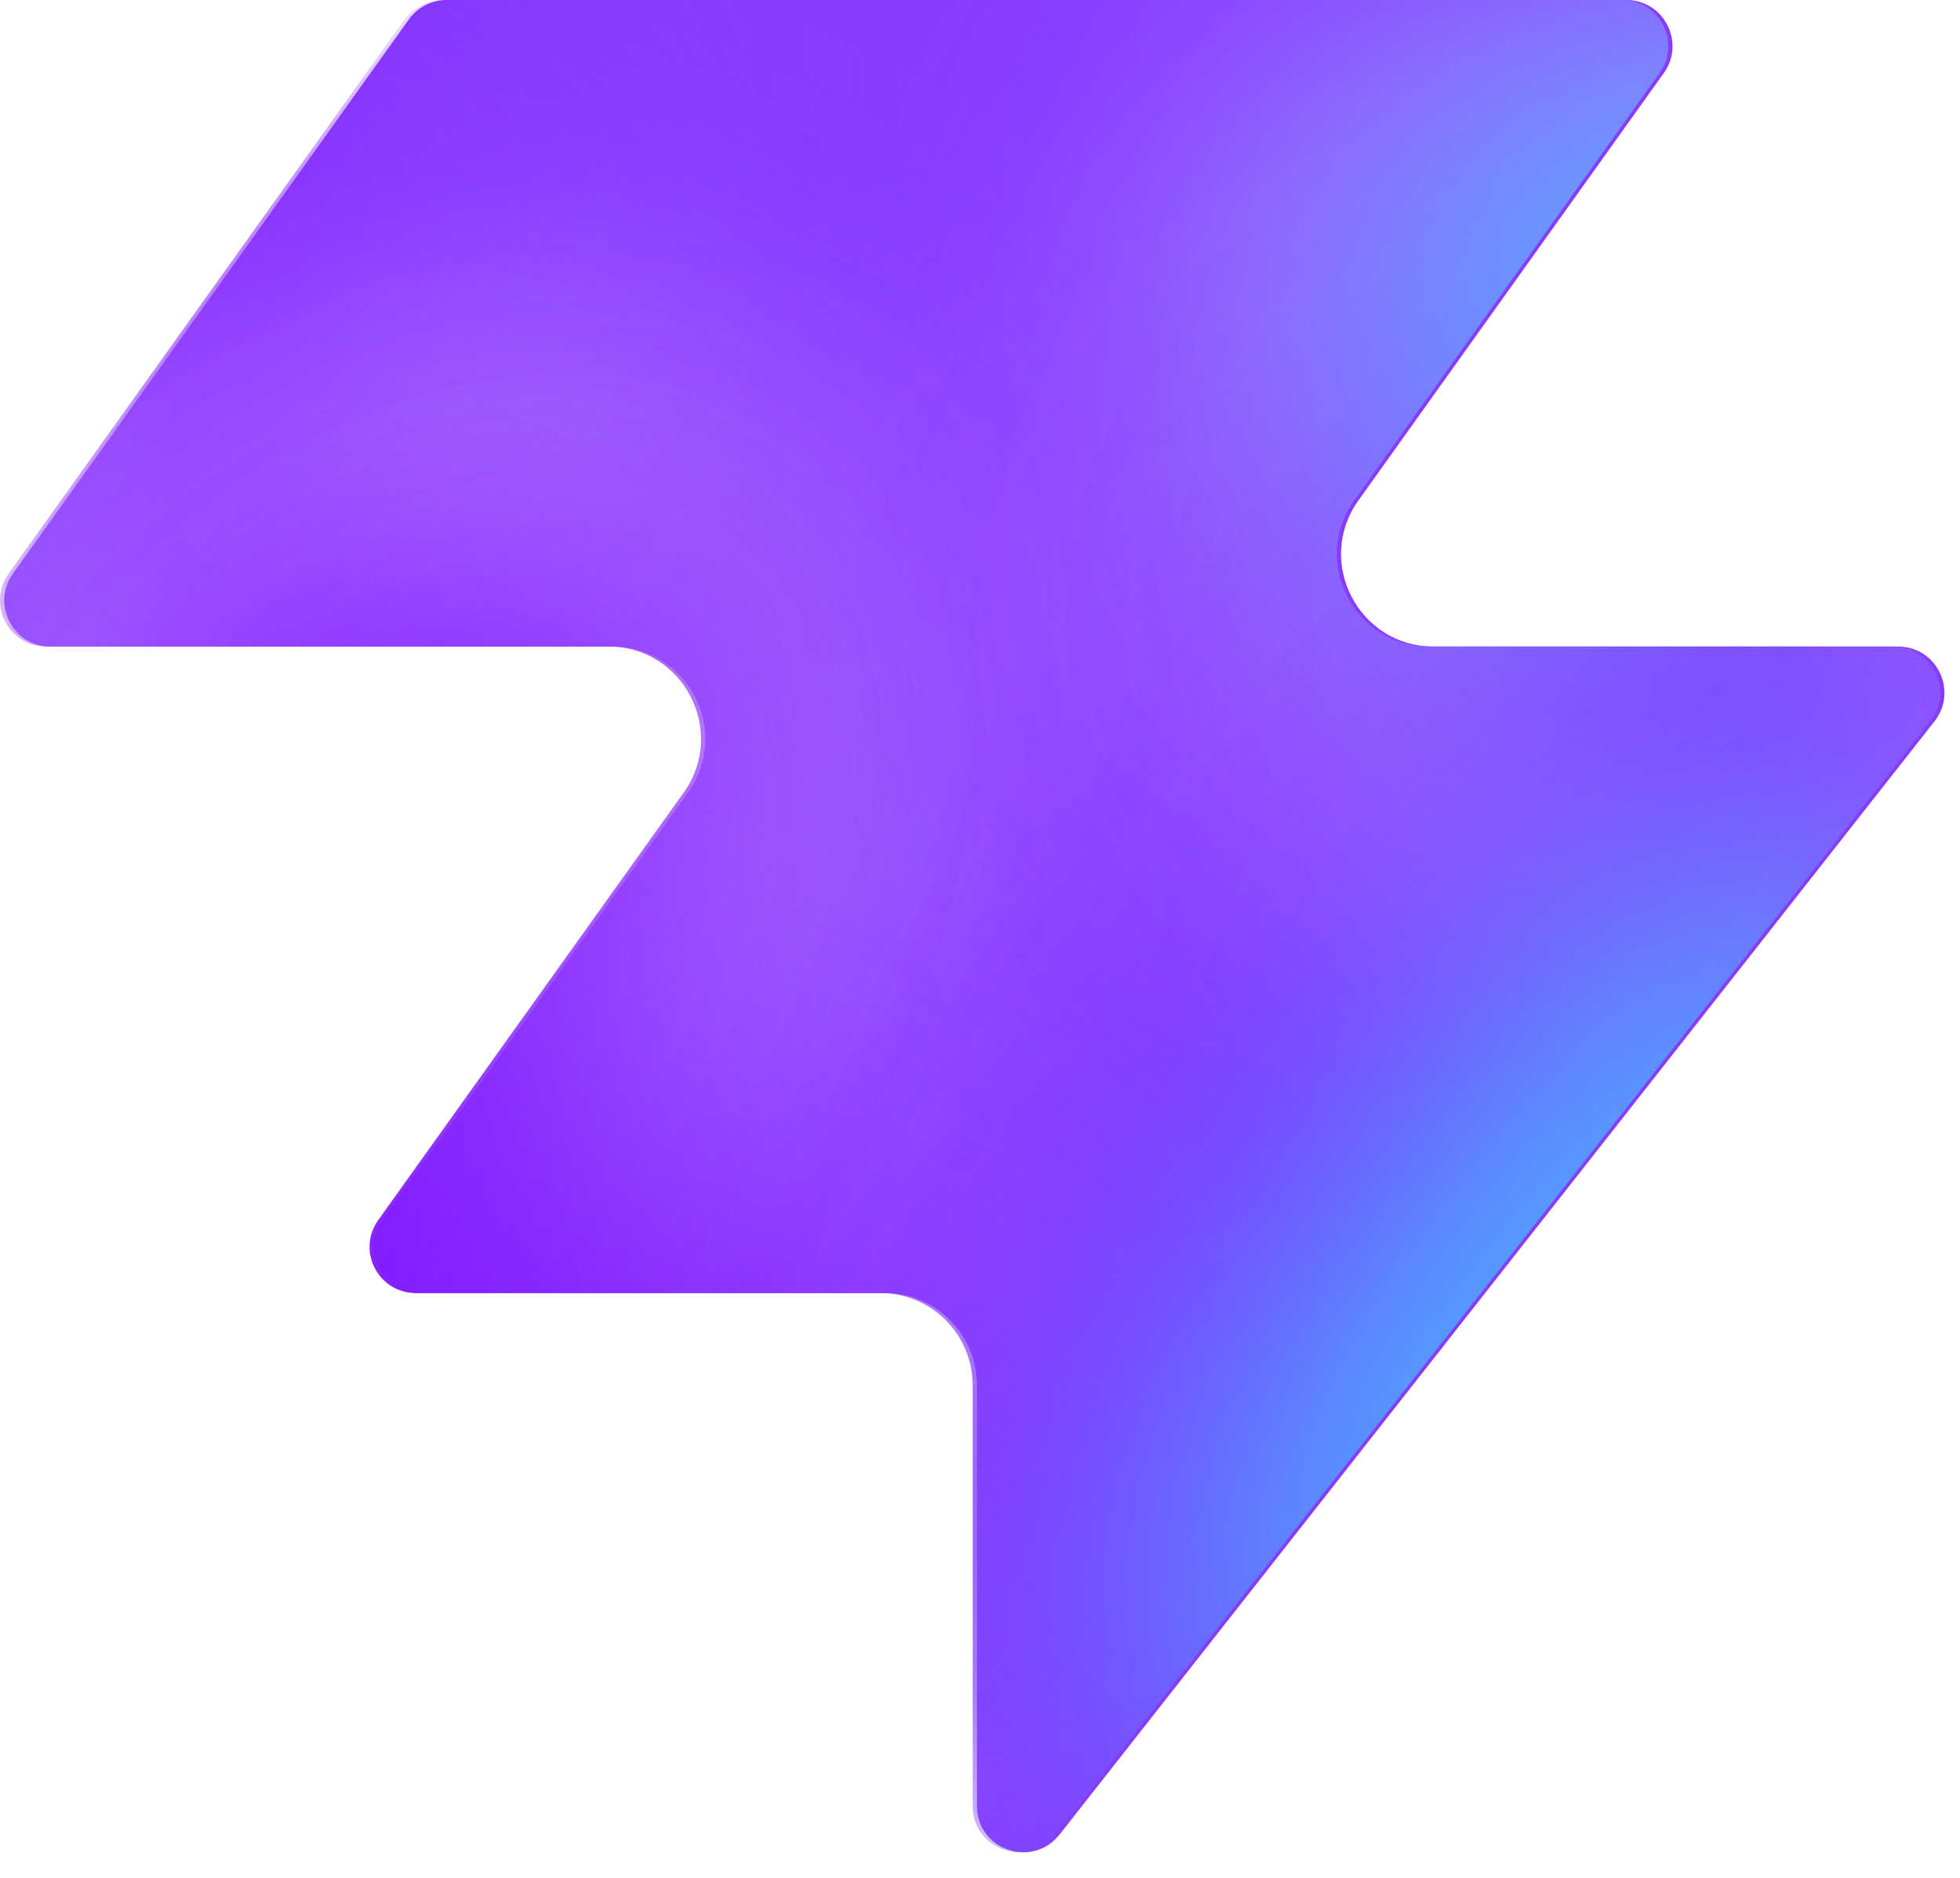
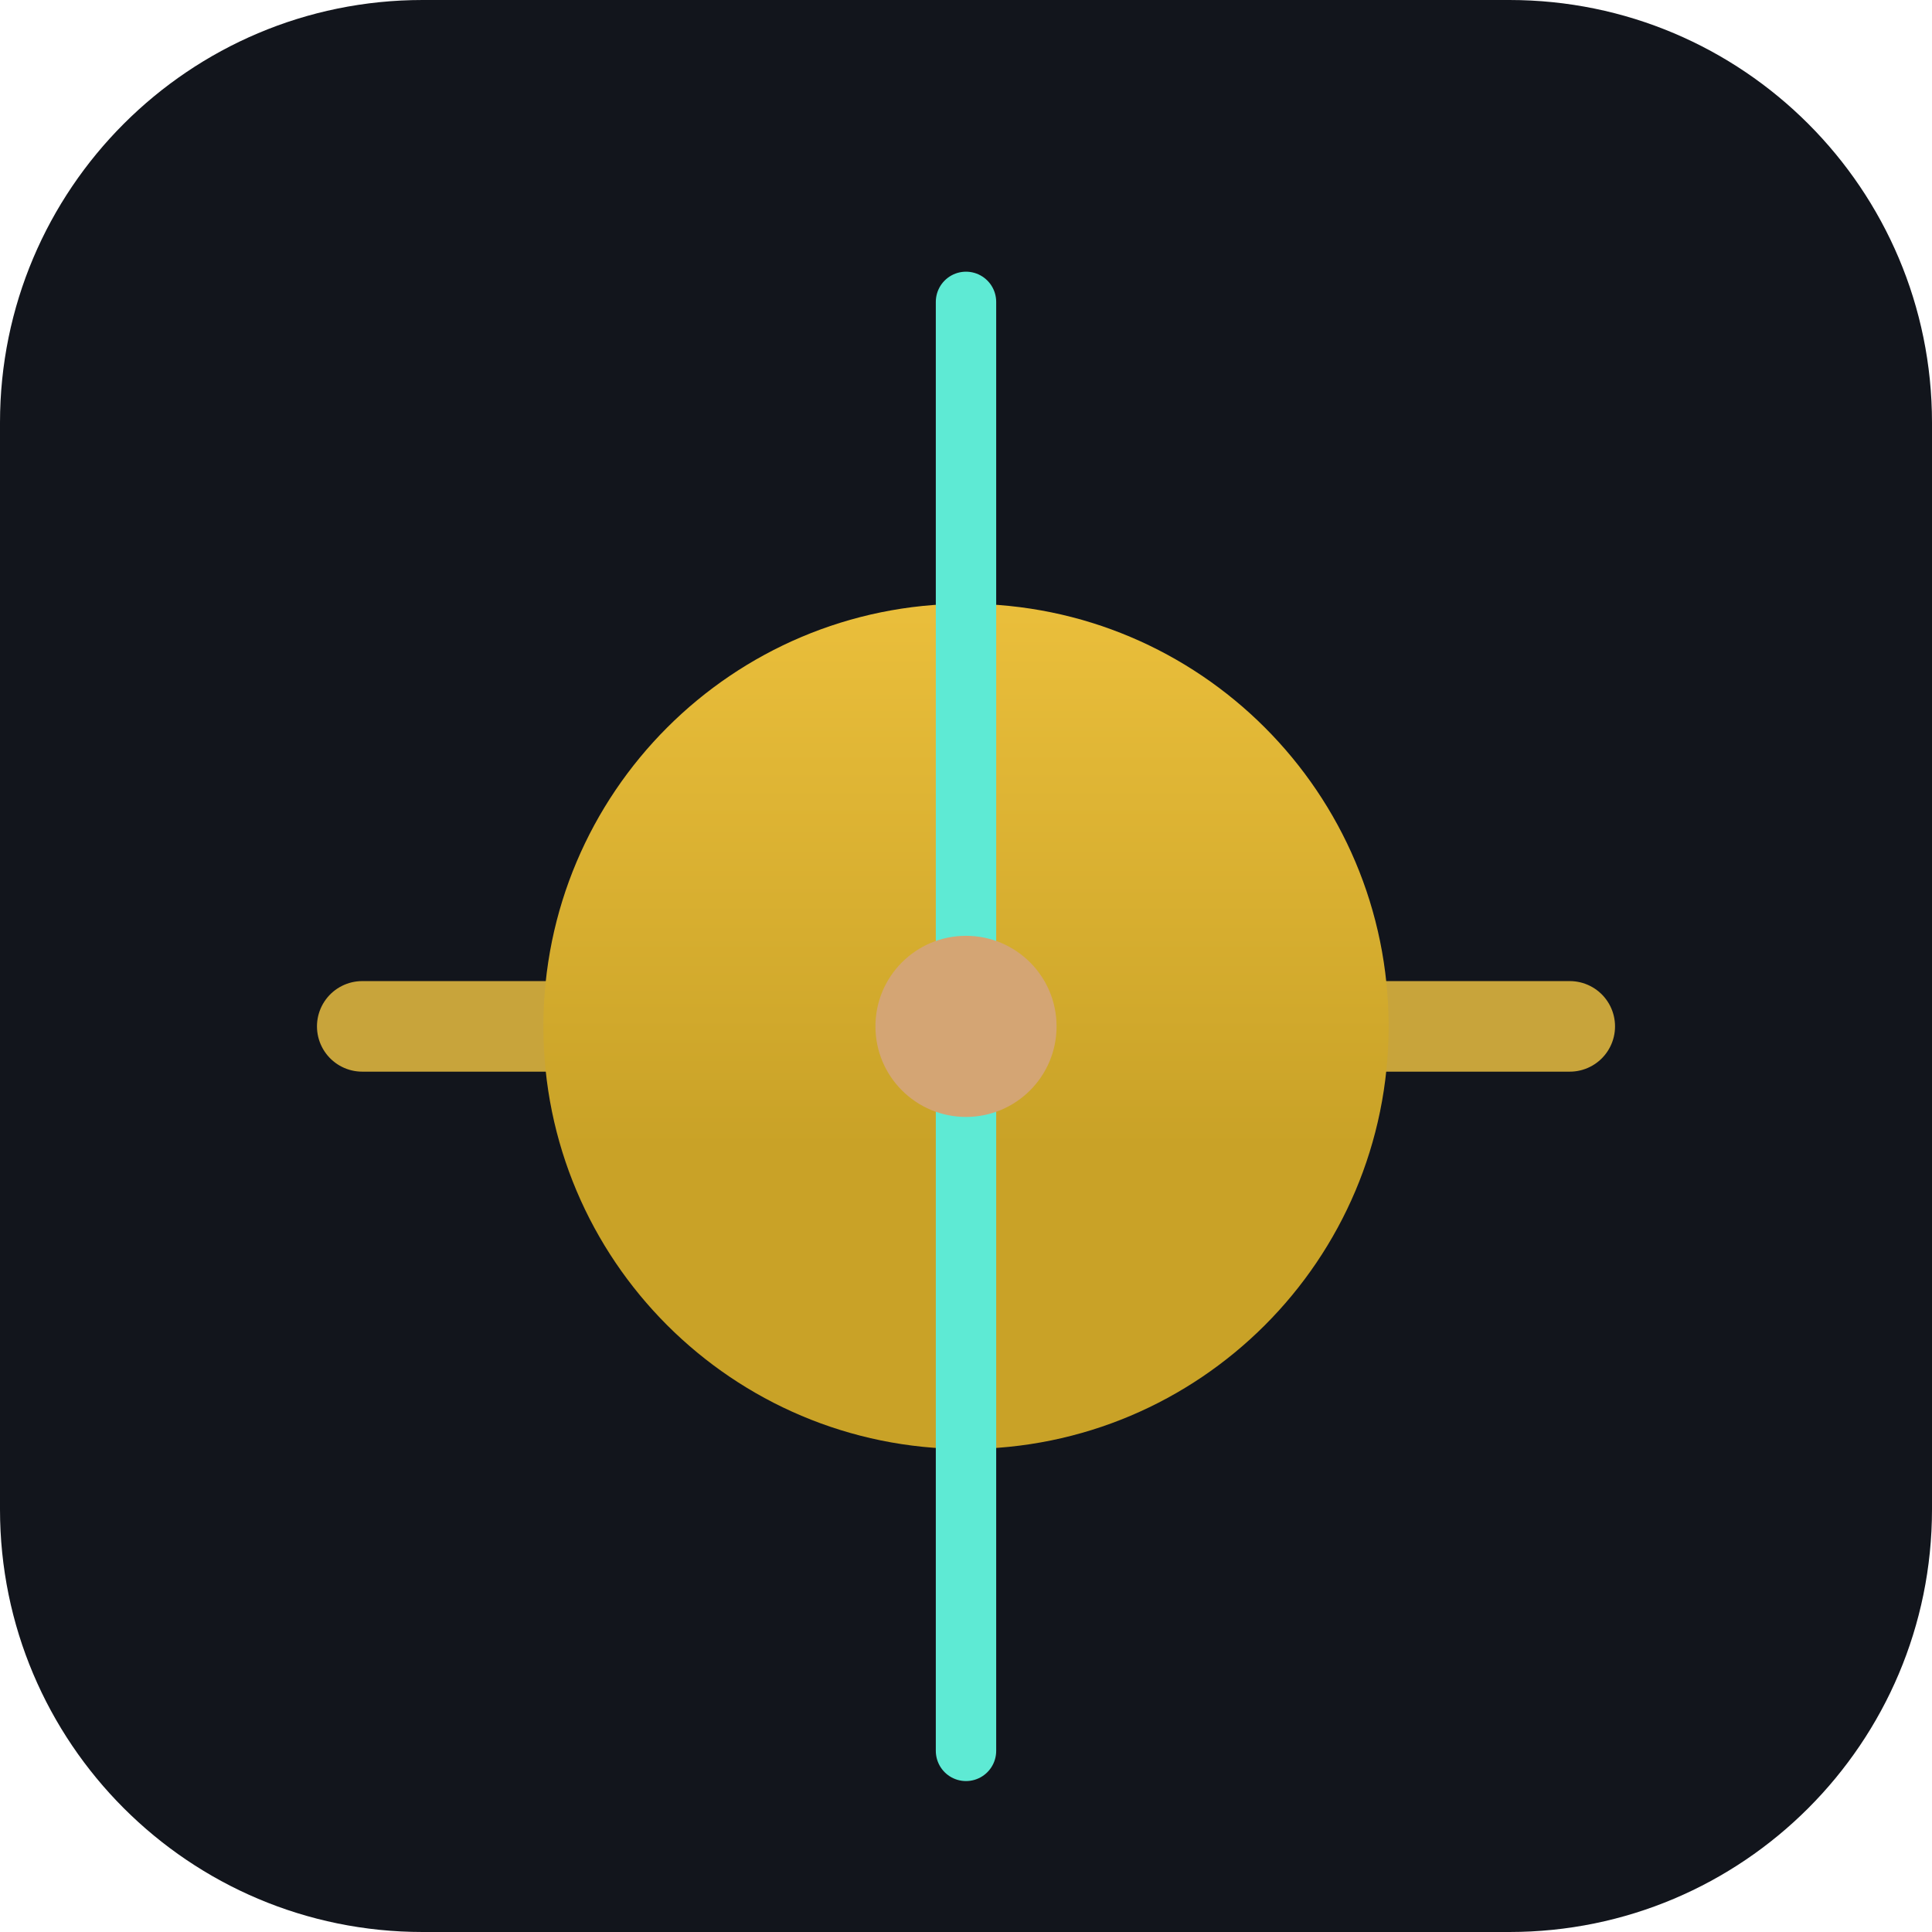
- <svg xmlns="http://www.w3.org/2000/svg" width="48" height="46" fill="none" viewBox="0 0 48 46">
-   <path fill="#863bff" d="M25.946 44.938c-.664.845-2.021.375-2.021-.698V33.937a2.26 2.26 0 0 0-2.262-2.262H10.287c-.92 0-1.456-1.04-.92-1.788l7.48-10.471c1.07-1.497 0-3.578-1.842-3.578H1.237c-.92 0-1.456-1.04-.92-1.788L10.013.474c.214-.297.556-.474.92-.474h28.894c.92 0 1.456 1.04.92 1.788l-7.48 10.471c-1.07 1.498 0 3.579 1.842 3.579h11.377c.943 0 1.473 1.088.89 1.83L25.947 44.94z" style="fill:#863bff;fill:color(display-p3 .525 .23 1);fill-opacity:1" />
-   <mask id="a" width="48" height="46" x="0" y="0" maskUnits="userSpaceOnUse" style="mask-type:alpha">
-     <path fill="#000" d="M25.842 44.938c-.664.844-2.021.375-2.021-.698V33.937a2.26 2.26 0 0 0-2.262-2.262H10.183c-.92 0-1.456-1.04-.92-1.788l7.48-10.471c1.07-1.498 0-3.579-1.842-3.579H1.133c-.92 0-1.456-1.04-.92-1.787L9.91.473c.214-.297.556-.474.92-.474h28.894c.92 0 1.456 1.04.92 1.788l-7.48 10.471c-1.07 1.498 0 3.578 1.842 3.578h11.377c.943 0 1.473 1.088.89 1.832L25.843 44.94z" style="fill:#000;fill-opacity:1" />
-   </mask>
-   <g mask="url(#a)">
-     <g filter="url(#b)">
-       <ellipse cx="5.508" cy="14.704" fill="#ede6ff" rx="5.508" ry="14.704" style="fill:#ede6ff;fill:color(display-p3 .927 .903 1);fill-opacity:1" transform="matrix(.00324 1 1 -.00324 -4.47 31.516)" />
-     </g>
-     <g filter="url(#c)">
-       <ellipse cx="10.399" cy="29.851" fill="#ede6ff" rx="10.399" ry="29.851" style="fill:#ede6ff;fill:color(display-p3 .927 .903 1);fill-opacity:1" transform="matrix(.00324 1 1 -.00324 -39.328 7.883)" />
-     </g>
-     <g filter="url(#d)">
-       <ellipse cx="5.508" cy="30.487" fill="#7e14ff" rx="5.508" ry="30.487" style="fill:#7e14ff;fill:color(display-p3 .492 .077 1);fill-opacity:1" transform="rotate(89.814 -25.913 -14.639)scale(1 -1)" />
-     </g>
-     <g filter="url(#e)">
-       <ellipse cx="5.508" cy="30.599" fill="#7e14ff" rx="5.508" ry="30.599" style="fill:#7e14ff;fill:color(display-p3 .492 .077 1);fill-opacity:1" transform="rotate(89.814 -32.644 -3.334)scale(1 -1)" />
-     </g>
-     <g filter="url(#f)">
-       <ellipse cx="5.508" cy="30.599" fill="#7e14ff" rx="5.508" ry="30.599" style="fill:#7e14ff;fill:color(display-p3 .492 .077 1);fill-opacity:1" transform="matrix(.00324 1 1 -.00324 -34.34 30.47)" />
-     </g>
-     <g filter="url(#g)">
-       <ellipse cx="14.072" cy="22.078" fill="#ede6ff" rx="14.072" ry="22.078" style="fill:#ede6ff;fill:color(display-p3 .927 .903 1);fill-opacity:1" transform="rotate(93.35 24.506 48.493)scale(-1 1)" />
-     </g>
-     <g filter="url(#h)">
-       <ellipse cx="3.47" cy="21.501" fill="#7e14ff" rx="3.47" ry="21.501" style="fill:#7e14ff;fill:color(display-p3 .492 .077 1);fill-opacity:1" transform="rotate(89.009 28.708 47.59)scale(-1 1)" />
-     </g>
-     <g filter="url(#i)">
-       <ellipse cx="3.47" cy="21.501" fill="#7e14ff" rx="3.47" ry="21.501" style="fill:#7e14ff;fill:color(display-p3 .492 .077 1);fill-opacity:1" transform="rotate(89.009 28.708 47.59)scale(-1 1)" />
-     </g>
-     <g filter="url(#j)">
-       <ellipse cx=".387" cy="8.972" fill="#7e14ff" rx="4.407" ry="29.108" style="fill:#7e14ff;fill:color(display-p3 .492 .077 1);fill-opacity:1" transform="rotate(39.51 .387 8.972)" />
-     </g>
-     <g filter="url(#k)">
-       <ellipse cx="47.523" cy="-6.092" fill="#7e14ff" rx="4.407" ry="29.108" style="fill:#7e14ff;fill:color(display-p3 .492 .077 1);fill-opacity:1" transform="rotate(37.892 47.523 -6.092)" />
-     </g>
-     <g filter="url(#l)">
-       <ellipse cx="41.412" cy="6.333" fill="#47bfff" rx="5.971" ry="9.665" style="fill:#47bfff;fill:color(display-p3 .28 .748 1);fill-opacity:1" transform="rotate(37.892 41.412 6.333)" />
-     </g>
-     <g filter="url(#m)">
-       <ellipse cx="-1.879" cy="38.332" fill="#7e14ff" rx="4.407" ry="29.108" style="fill:#7e14ff;fill:color(display-p3 .492 .077 1);fill-opacity:1" transform="rotate(37.892 -1.88 38.332)" />
-     </g>
-     <g filter="url(#n)">
-       <ellipse cx="-1.879" cy="38.332" fill="#7e14ff" rx="4.407" ry="29.108" style="fill:#7e14ff;fill:color(display-p3 .492 .077 1);fill-opacity:1" transform="rotate(37.892 -1.88 38.332)" />
-     </g>
-     <g filter="url(#o)">
-       <ellipse cx="35.651" cy="29.907" fill="#7e14ff" rx="4.407" ry="29.108" style="fill:#7e14ff;fill:color(display-p3 .492 .077 1);fill-opacity:1" transform="rotate(37.892 35.651 29.907)" />
-     </g>
-     <g filter="url(#p)">
-       <ellipse cx="38.418" cy="32.4" fill="#47bfff" rx="5.971" ry="15.297" style="fill:#47bfff;fill:color(display-p3 .28 .748 1);fill-opacity:1" transform="rotate(37.892 38.418 32.4)" />
-     </g>
-   </g>
+ <svg xmlns="http://www.w3.org/2000/svg" viewBox="0 0 32 32" fill="none">
  <defs>
-     <filter id="b" width="60.045" height="41.654" x="-19.77" y="16.149" color-interpolation-filters="sRGB" filterUnits="userSpaceOnUse">
-       <feFlood flood-opacity="0" result="BackgroundImageFix" />
-       <feBlend in="SourceGraphic" in2="BackgroundImageFix" result="shape" />
-       <feGaussianBlur result="effect1_foregroundBlur_2002_17158" stdDeviation="7.659" />
-     </filter>
-     <filter id="c" width="90.34" height="51.437" x="-54.613" y="-7.533" color-interpolation-filters="sRGB" filterUnits="userSpaceOnUse">
-       <feFlood flood-opacity="0" result="BackgroundImageFix" />
-       <feBlend in="SourceGraphic" in2="BackgroundImageFix" result="shape" />
-       <feGaussianBlur result="effect1_foregroundBlur_2002_17158" stdDeviation="7.659" />
-     </filter>
-     <filter id="d" width="79.355" height="29.4" x="-49.64" y="2.03" color-interpolation-filters="sRGB" filterUnits="userSpaceOnUse">
-       <feFlood flood-opacity="0" result="BackgroundImageFix" />
-       <feBlend in="SourceGraphic" in2="BackgroundImageFix" result="shape" />
-       <feGaussianBlur result="effect1_foregroundBlur_2002_17158" stdDeviation="4.596" />
-     </filter>
-     <filter id="e" width="79.579" height="29.4" x="-45.045" y="20.029" color-interpolation-filters="sRGB" filterUnits="userSpaceOnUse">
-       <feFlood flood-opacity="0" result="BackgroundImageFix" />
-       <feBlend in="SourceGraphic" in2="BackgroundImageFix" result="shape" />
-       <feGaussianBlur result="effect1_foregroundBlur_2002_17158" stdDeviation="4.596" />
-     </filter>
-     <filter id="f" width="79.579" height="29.4" x="-43.513" y="21.178" color-interpolation-filters="sRGB" filterUnits="userSpaceOnUse">
-       <feFlood flood-opacity="0" result="BackgroundImageFix" />
-       <feBlend in="SourceGraphic" in2="BackgroundImageFix" result="shape" />
-       <feGaussianBlur result="effect1_foregroundBlur_2002_17158" stdDeviation="4.596" />
-     </filter>
-     <filter id="g" width="74.749" height="58.852" x="15.756" y="-17.901" color-interpolation-filters="sRGB" filterUnits="userSpaceOnUse">
-       <feFlood flood-opacity="0" result="BackgroundImageFix" />
-       <feBlend in="SourceGraphic" in2="BackgroundImageFix" result="shape" />
-       <feGaussianBlur result="effect1_foregroundBlur_2002_17158" stdDeviation="7.659" />
-     </filter>
-     <filter id="h" width="61.377" height="25.362" x="23.548" y="2.284" color-interpolation-filters="sRGB" filterUnits="userSpaceOnUse">
-       <feFlood flood-opacity="0" result="BackgroundImageFix" />
-       <feBlend in="SourceGraphic" in2="BackgroundImageFix" result="shape" />
-       <feGaussianBlur result="effect1_foregroundBlur_2002_17158" stdDeviation="4.596" />
-     </filter>
-     <filter id="i" width="61.377" height="25.362" x="23.548" y="2.284" color-interpolation-filters="sRGB" filterUnits="userSpaceOnUse">
-       <feFlood flood-opacity="0" result="BackgroundImageFix" />
-       <feBlend in="SourceGraphic" in2="BackgroundImageFix" result="shape" />
-       <feGaussianBlur result="effect1_foregroundBlur_2002_17158" stdDeviation="4.596" />
-     </filter>
-     <filter id="j" width="56.045" height="63.649" x="-27.636" y="-22.853" color-interpolation-filters="sRGB" filterUnits="userSpaceOnUse">
-       <feFlood flood-opacity="0" result="BackgroundImageFix" />
-       <feBlend in="SourceGraphic" in2="BackgroundImageFix" result="shape" />
-       <feGaussianBlur result="effect1_foregroundBlur_2002_17158" stdDeviation="4.596" />
-     </filter>
-     <filter id="k" width="54.814" height="64.646" x="20.116" y="-38.415" color-interpolation-filters="sRGB" filterUnits="userSpaceOnUse">
-       <feFlood flood-opacity="0" result="BackgroundImageFix" />
-       <feBlend in="SourceGraphic" in2="BackgroundImageFix" result="shape" />
-       <feGaussianBlur result="effect1_foregroundBlur_2002_17158" stdDeviation="4.596" />
-     </filter>
-     <filter id="l" width="33.541" height="35.313" x="24.641" y="-11.323" color-interpolation-filters="sRGB" filterUnits="userSpaceOnUse">
-       <feFlood flood-opacity="0" result="BackgroundImageFix" />
-       <feBlend in="SourceGraphic" in2="BackgroundImageFix" result="shape" />
-       <feGaussianBlur result="effect1_foregroundBlur_2002_17158" stdDeviation="4.596" />
-     </filter>
-     <filter id="m" width="54.814" height="64.646" x="-29.286" y="6.009" color-interpolation-filters="sRGB" filterUnits="userSpaceOnUse">
-       <feFlood flood-opacity="0" result="BackgroundImageFix" />
-       <feBlend in="SourceGraphic" in2="BackgroundImageFix" result="shape" />
-       <feGaussianBlur result="effect1_foregroundBlur_2002_17158" stdDeviation="4.596" />
-     </filter>
-     <filter id="n" width="54.814" height="64.646" x="-29.286" y="6.009" color-interpolation-filters="sRGB" filterUnits="userSpaceOnUse">
-       <feFlood flood-opacity="0" result="BackgroundImageFix" />
-       <feBlend in="SourceGraphic" in2="BackgroundImageFix" result="shape" />
-       <feGaussianBlur result="effect1_foregroundBlur_2002_17158" stdDeviation="4.596" />
-     </filter>
-     <filter id="o" width="54.814" height="64.646" x="8.244" y="-2.416" color-interpolation-filters="sRGB" filterUnits="userSpaceOnUse">
-       <feFlood flood-opacity="0" result="BackgroundImageFix" />
-       <feBlend in="SourceGraphic" in2="BackgroundImageFix" result="shape" />
-       <feGaussianBlur result="effect1_foregroundBlur_2002_17158" stdDeviation="4.596" />
-     </filter>
-     <filter id="p" width="39.409" height="43.623" x="18.713" y="10.588" color-interpolation-filters="sRGB" filterUnits="userSpaceOnUse">
-       <feFlood flood-opacity="0" result="BackgroundImageFix" />
-       <feBlend in="SourceGraphic" in2="BackgroundImageFix" result="shape" />
-       <feGaussianBlur result="effect1_foregroundBlur_2002_17158" stdDeviation="4.596" />
-     </filter>
+     <linearGradient id="s" x1="16" y1="7" x2="16" y2="19" gradientUnits="userSpaceOnUse">
+       <stop stop-color="#f5c842" />
+       <stop offset="1" stop-color="#c9a227" />
+     </linearGradient>
  </defs>
+   <rect width="32" height="32" rx="7" fill="#12151c" />
+   <path d="M6 17h20" stroke="#f5c842" stroke-width="1.5" stroke-linecap="round" opacity="0.8" />
+   <circle cx="16" cy="17" r="7" fill="url(#s)" />
+   <path d="M16 5v24" stroke="#5eead4" stroke-width="1" stroke-linecap="round" />
+   <circle cx="16" cy="17" r="1.5" fill="#d4a574" />
</svg>
